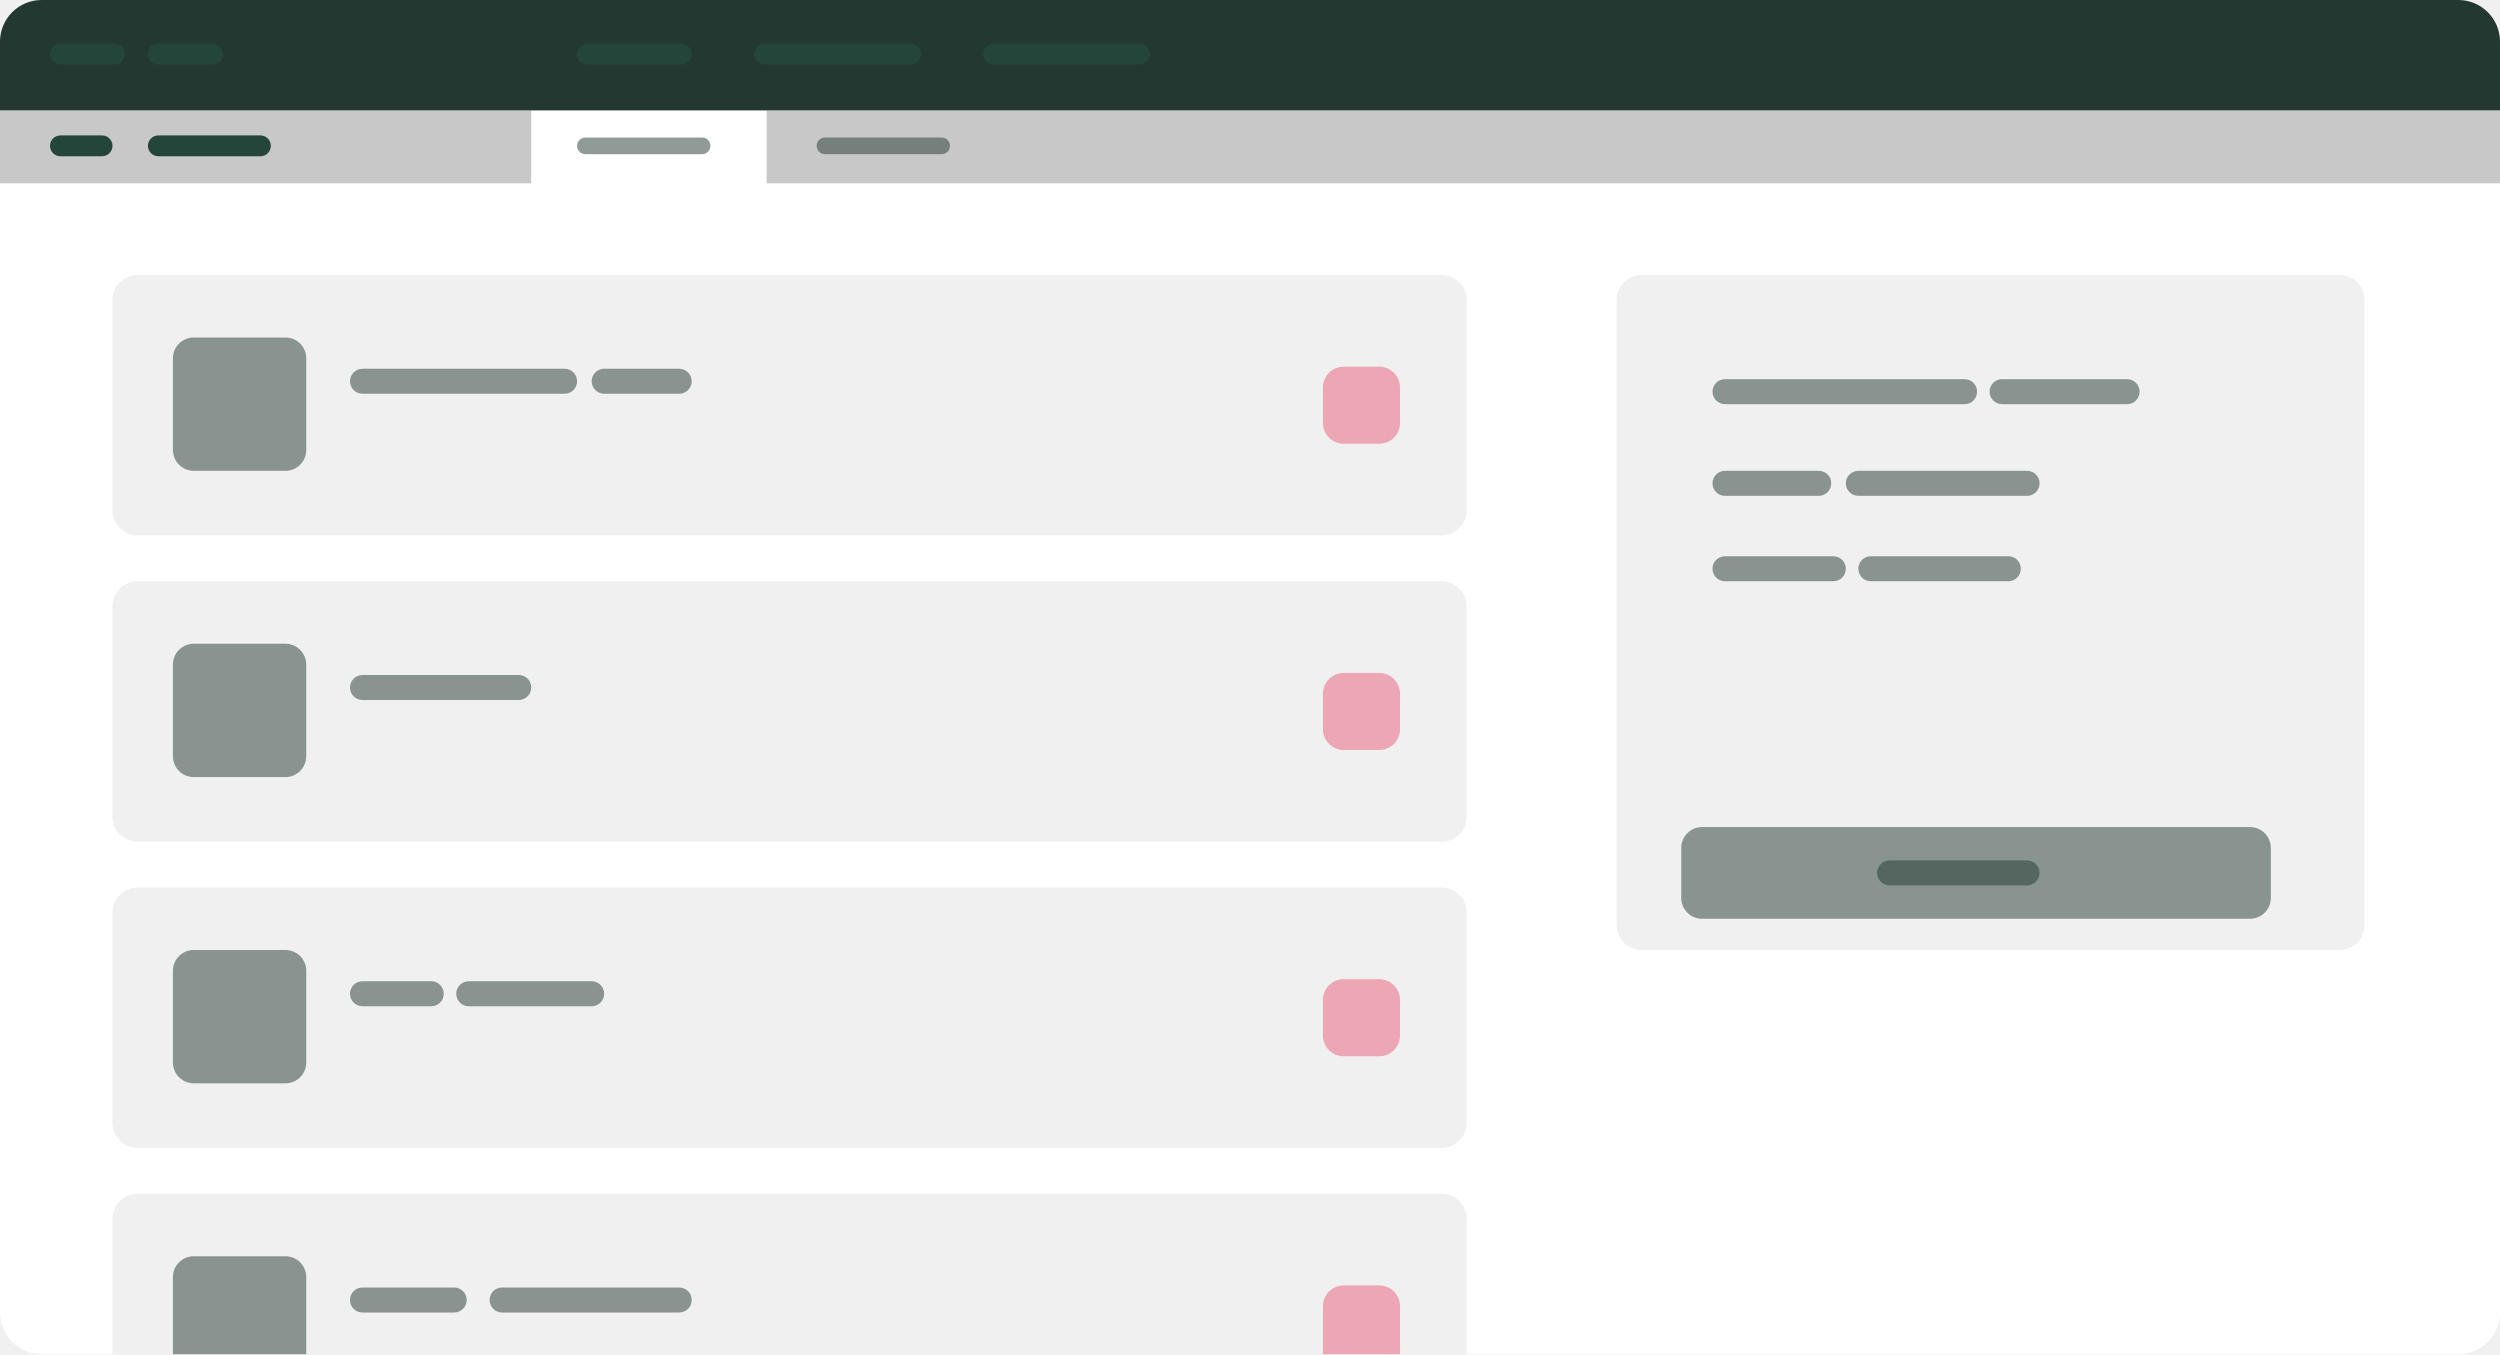
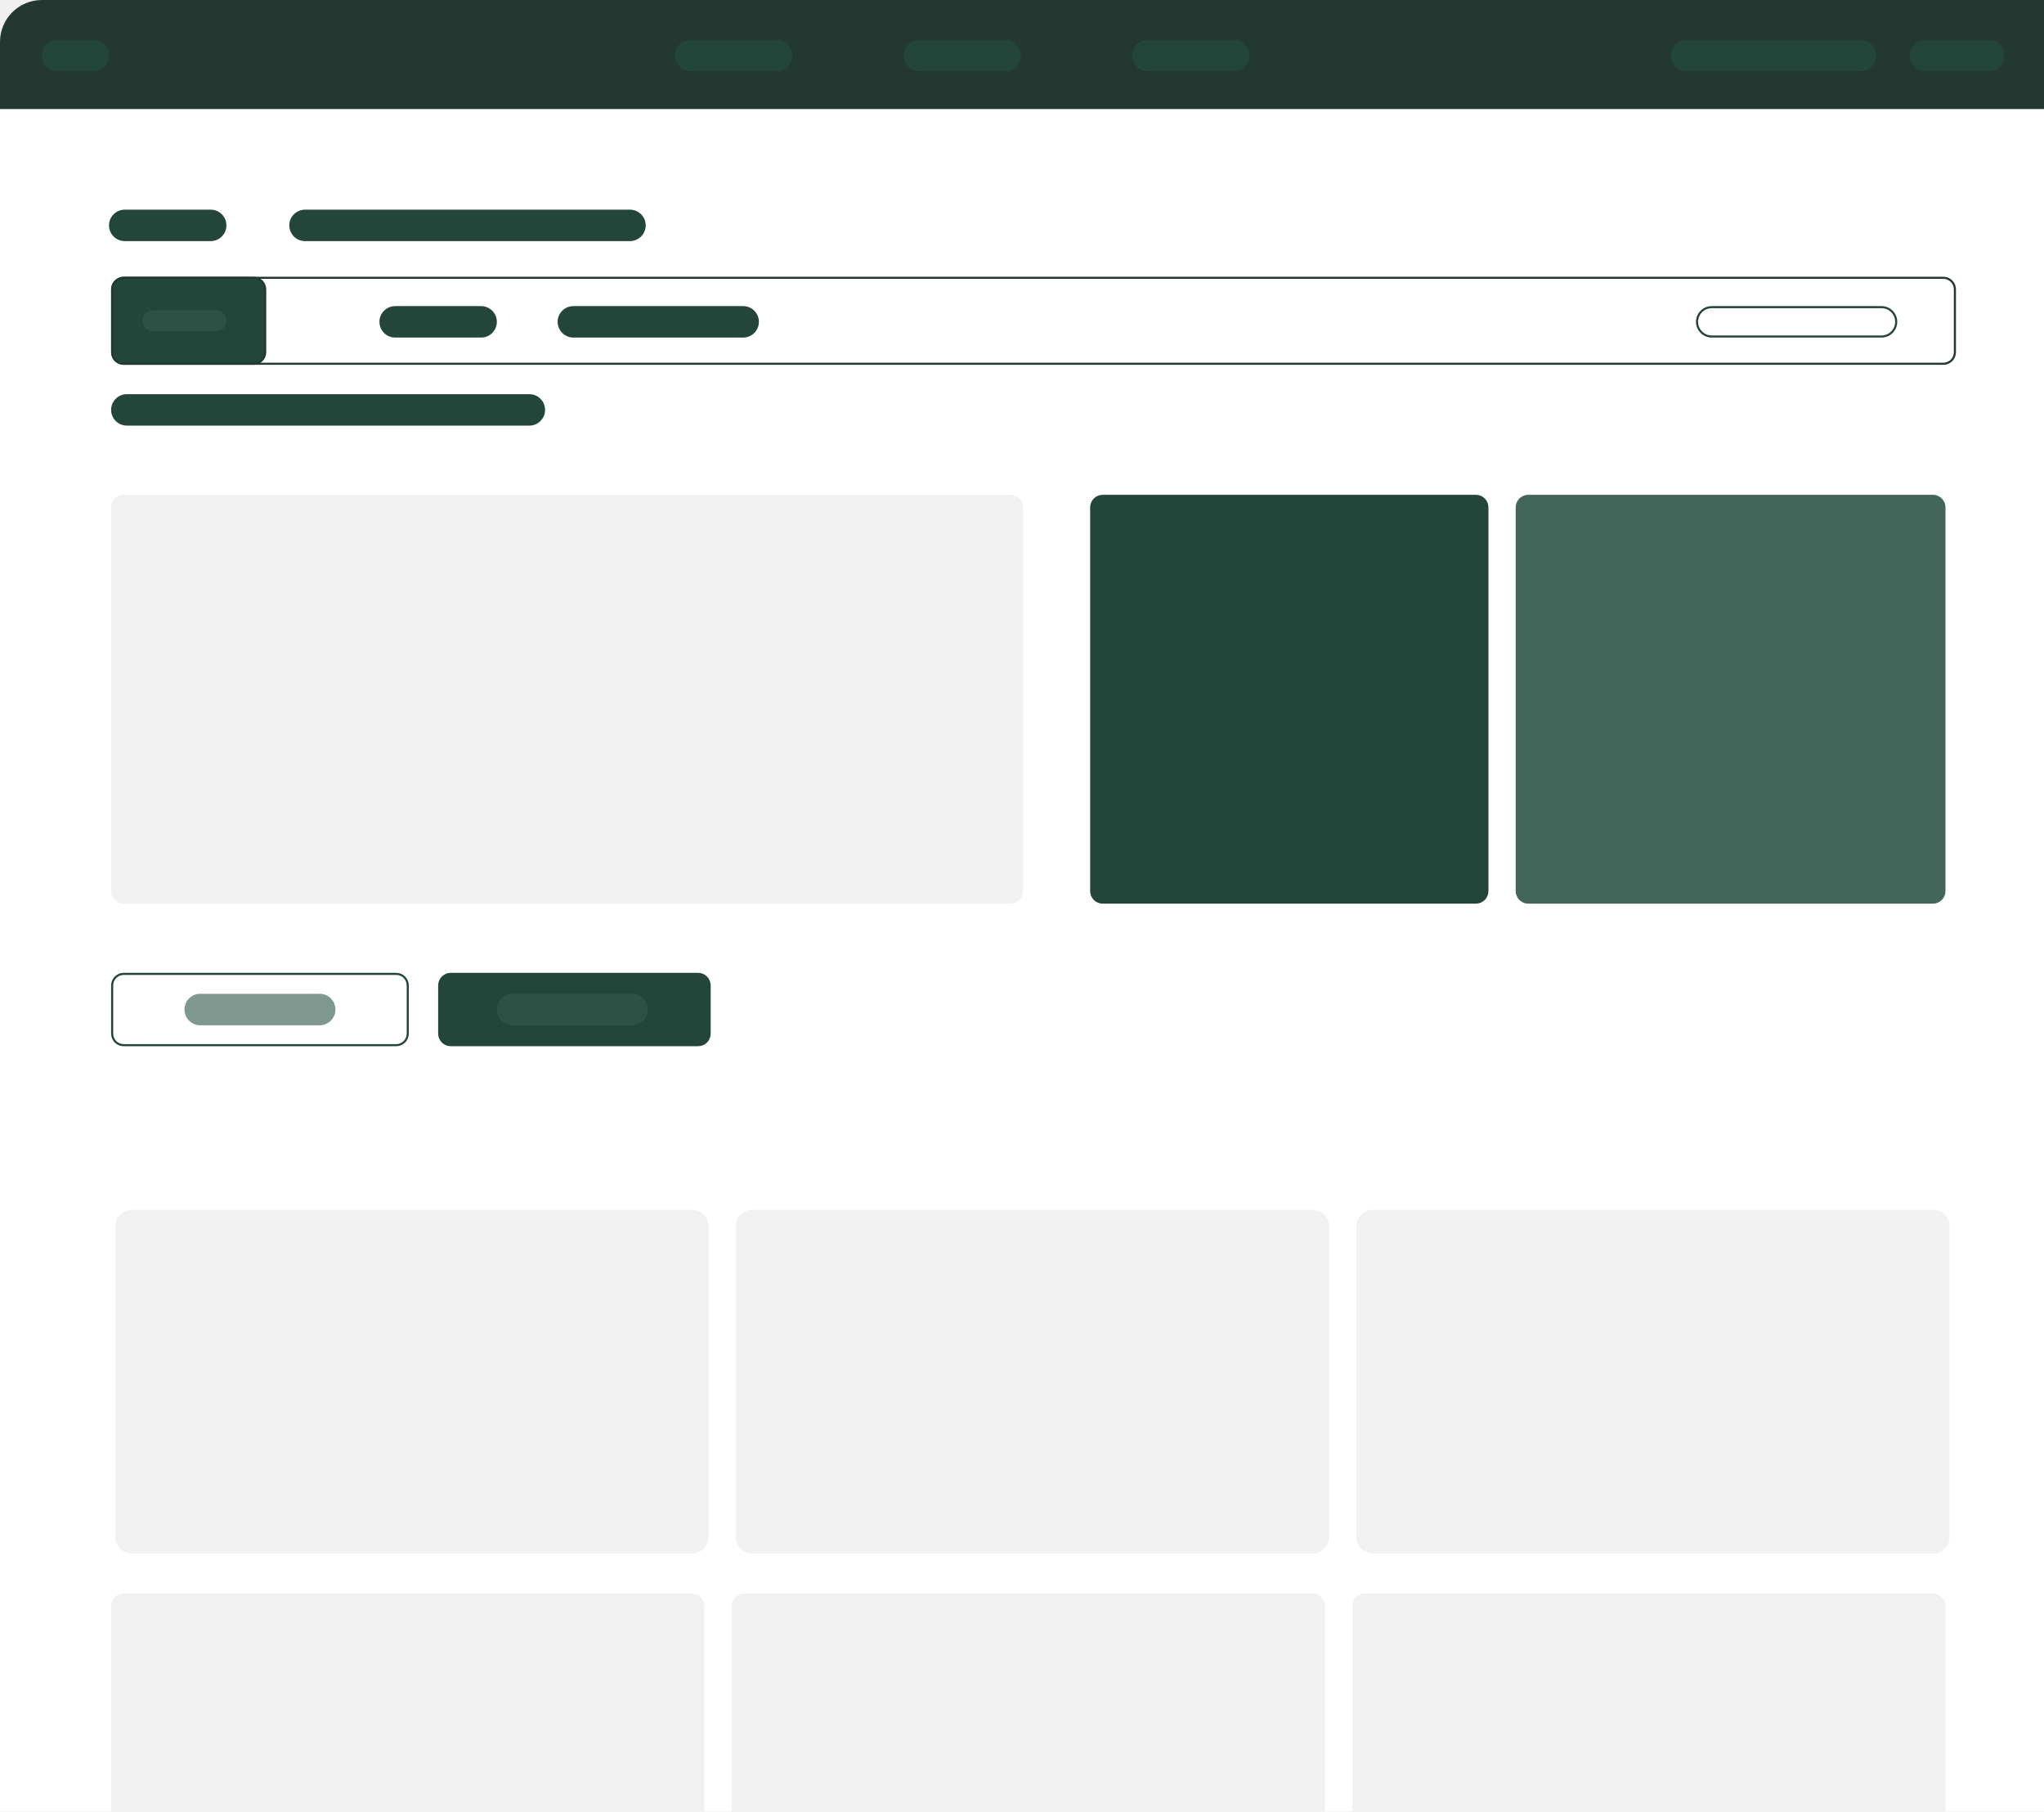
- <svg xmlns="http://www.w3.org/2000/svg" width="1200" height="650" viewBox="0 0 1200 650" fill="none">
-   <path d="M0 50H1200V630C1200 641.046 1191.05 650 1180 650H20C8.954 650 0 641.046 0 630V50Z" fill="white" />
-   <rect x="368" y="53" width="832" height="35" fill="#C8C8C8" />
-   <rect y="53" width="255" height="35" fill="#C8C8C8" />
-   <path d="M0 20C0 8.954 8.954 0 20 0H1180C1191.05 0 1200 8.954 1200 20V53H0V20Z" fill="#233831" />
-   <rect x="24" y="21" width="36" height="10" rx="5" fill="#24453A" />
-   <rect x="71" y="21" width="36" height="10" rx="5" fill="#24453A" />
-   <rect x="277" y="21" width="55" height="10" rx="5" fill="#24453A" />
-   <rect x="24" y="65" width="30" height="10" rx="5" fill="#24453A" />
-   <rect x="71" y="65" width="59" height="10" rx="5" fill="#24453A" />
-   <rect x="362" y="21" width="80" height="10" rx="5" fill="#24453A" />
-   <rect x="472" y="21" width="80" height="10" rx="5" fill="#24453A" />
-   <rect x="277" y="66" width="64" height="8" rx="4" fill="#233831" fill-opacity="0.5" />
-   <rect x="392" y="66" width="64" height="8" rx="4" fill="#233831" fill-opacity="0.5" />
-   <rect x="776" y="132" width="359" height="324" rx="12" fill="#F0F0F0" />
-   <rect x="54" y="132" width="650" height="125" rx="12" fill="#F0F0F0" />
-   <rect x="83" y="162" width="64" height="64" rx="10" fill="#233831" fill-opacity="0.5" />
-   <rect x="635" y="176" width="37" height="37" rx="10" fill="#EB5F78" fill-opacity="0.5" />
-   <rect x="168" y="177" width="109" height="12" rx="6" fill="#233831" fill-opacity="0.5" />
-   <rect x="822" y="182" width="127" height="12" rx="6" fill="#233831" fill-opacity="0.5" />
-   <rect x="822" y="226" width="57" height="12" rx="6" fill="#233831" fill-opacity="0.5" />
-   <rect x="886" y="226" width="93" height="12" rx="6" fill="#233831" fill-opacity="0.5" />
-   <rect x="822" y="267" width="64" height="12" rx="6" fill="#233831" fill-opacity="0.5" />
-   <rect x="892" y="267" width="78" height="12" rx="6" fill="#233831" fill-opacity="0.5" />
-   <rect x="901" y="413" width="78" height="12" rx="6" fill="#233831" fill-opacity="0.5" />
-   <rect x="807" y="397" width="283" height="44" rx="10" fill="#233831" fill-opacity="0.5" />
-   <rect x="955" y="182" width="72" height="12" rx="6" fill="#233831" fill-opacity="0.5" />
-   <rect x="284" y="177" width="48" height="12" rx="6" fill="#233831" fill-opacity="0.5" />
-   <path d="M54 585C54 578.373 59.373 573 66 573H692C698.627 573 704 578.373 704 585V650H54V585Z" fill="#F0F0F0" />
-   <path d="M83 613C83 607.477 87.477 603 93 603H137C142.523 603 147 607.477 147 613V650H83V613Z" fill="#233831" fill-opacity="0.5" />
-   <path d="M635 627C635 621.477 639.477 617 645 617H662C667.523 617 672 621.477 672 627V650H635V627Z" fill="#EB5F78" fill-opacity="0.5" />
-   <rect x="168" y="618" width="56" height="12" rx="6" fill="#233831" fill-opacity="0.5" />
-   <rect x="235" y="618" width="97" height="12" rx="6" fill="#233831" fill-opacity="0.5" />
-   <rect x="54" y="426" width="650" height="125" rx="12" fill="#F0F0F0" />
-   <rect x="83" y="456" width="64" height="64" rx="10" fill="#233831" fill-opacity="0.5" />
-   <rect x="635" y="470" width="37" height="37" rx="10" fill="#EB5F78" fill-opacity="0.5" />
-   <rect x="168" y="471" width="45" height="12" rx="6" fill="#233831" fill-opacity="0.5" />
-   <rect x="219" y="471" width="71" height="12" rx="6" fill="#233831" fill-opacity="0.5" />
-   <rect x="54" y="279" width="650" height="125" rx="12" fill="#F0F0F0" />
-   <rect x="83" y="309" width="64" height="64" rx="10" fill="#233831" fill-opacity="0.5" />
-   <rect x="635" y="323" width="37" height="37" rx="10" fill="#EB5F78" fill-opacity="0.5" />
-   <rect x="168" y="324" width="87" height="12" rx="6" fill="#233831" fill-opacity="0.5" />
+ <svg xmlns="http://www.w3.org/2000/svg" width="975" height="864" viewBox="0 0 975 864" fill="none">
+   <path d="M0 52H975V864H0V52Z" fill="white" />
+   <path d="M0 20C0 8.954 8.954 0 20 0H975V52H0V20Z" fill="#233831" />
+   <rect x="20" y="19" width="32" height="15" rx="7.5" fill="#24453A" />
+   <rect x="431" y="19" width="56" height="15" rx="7.5" fill="#24453A" />
+   <rect x="322" y="19" width="56" height="15" rx="7.5" fill="#24453A" />
+   <rect x="540" y="19" width="56" height="15" rx="7.5" fill="#24453A" />
+   <rect x="911" y="19" width="45" height="15" rx="7.5" fill="#24453A" />
+   <rect x="797" y="19" width="98" height="15" rx="7.5" fill="#24453A" />
+   <rect x="52" y="100" width="56" height="15" rx="7.5" fill="#24453A" />
+   <rect x="181" y="146" width="56" height="15" rx="7.5" fill="#24453A" />
+   <rect x="266" y="146" width="96" height="15" rx="7.5" fill="#24453A" />
+   <rect x="809.5" y="146.5" width="95" height="14" rx="7" stroke="#24453A" />
+   <rect x="520.5" y="236.5" width="189" height="194" rx="5.5" fill="#24453A" stroke="#24453A" />
+   <rect x="723" y="236" width="205" height="195" rx="6" fill="#44655A" />
+   <rect x="138" y="100" width="170" height="15" rx="7.5" fill="#24453A" />
+   <rect x="53" y="188" width="207" height="15" rx="7.5" fill="#24453A" />
+   <rect x="53" y="236" width="435" height="195" rx="6" fill="#F1F1F1" />
+   <path d="M53 766C53 762.686 55.686 760 59 760H330C333.314 760 336 762.686 336 766V864H53V766Z" fill="#F1F1F1" />
+   <path d="M349 766C349 762.686 351.686 760 355 760H626C629.314 760 632 762.686 632 766V864H349V766Z" fill="#F1F1F1" />
+   <path d="M645 766C645 762.686 647.686 760 651 760H922C925.314 760 928 762.686 928 766V864H645V766Z" fill="#F1F1F1" />
+   <rect x="55" y="577" width="283" height="164" rx="8" fill="#F1F1F1" />
+   <rect x="351" y="577" width="283" height="164" rx="8" fill="#F1F1F1" />
+   <rect x="647" y="577" width="283" height="164" rx="8" fill="#F1F1F1" />
+   <rect x="88" y="474" width="72" height="15" rx="7.5" fill="#7E978F" />
+   <rect x="53.5" y="464.5" width="141" height="34" rx="5.5" stroke="#24453A" />
+   <rect x="209.5" y="464.5" width="129" height="34" rx="5.5" fill="#24453A" stroke="#24453A" />
+   <rect x="237" y="474" width="72" height="15" rx="7.5" fill="#2E5145" />
+   <rect x="53.5" y="132.5" width="879" height="41" rx="5.5" stroke="#233831" />
+   <rect x="53.5" y="132.5" width="73" height="41" rx="5.5" fill="#24453A" stroke="#233831" />
+   <rect x="68" y="148" width="40" height="10" rx="5" fill="#2E5145" />
</svg>
